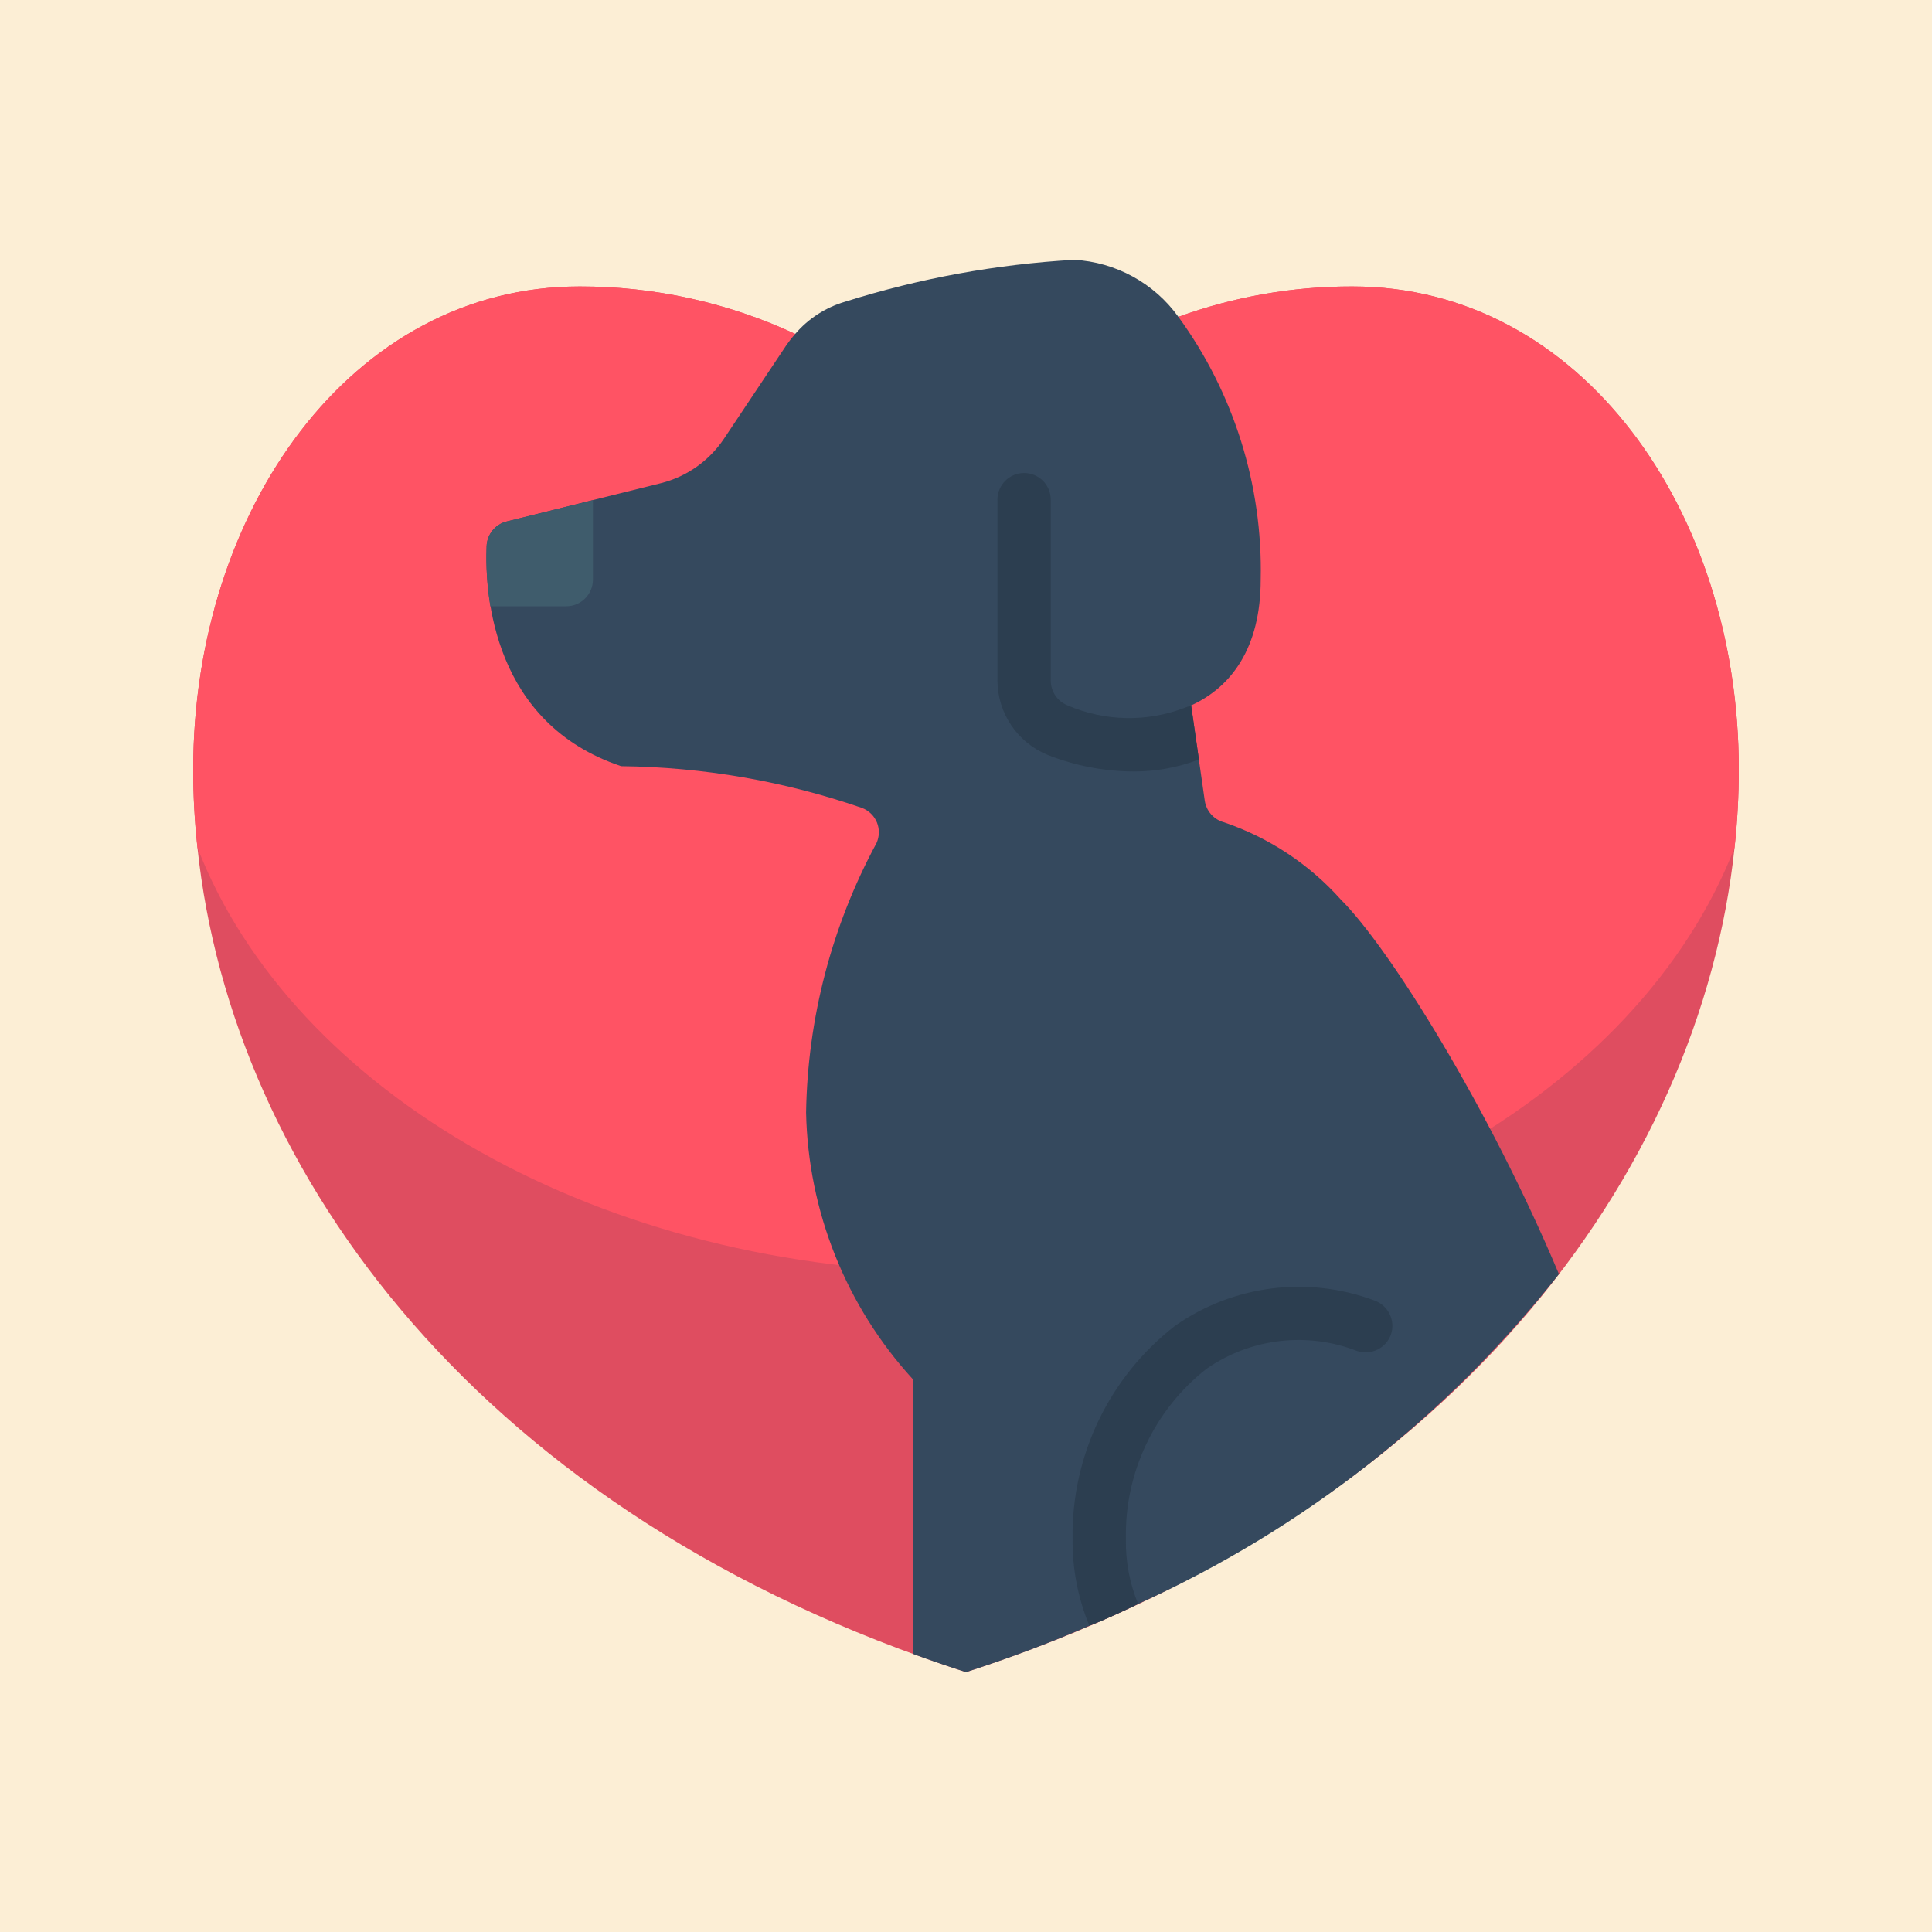
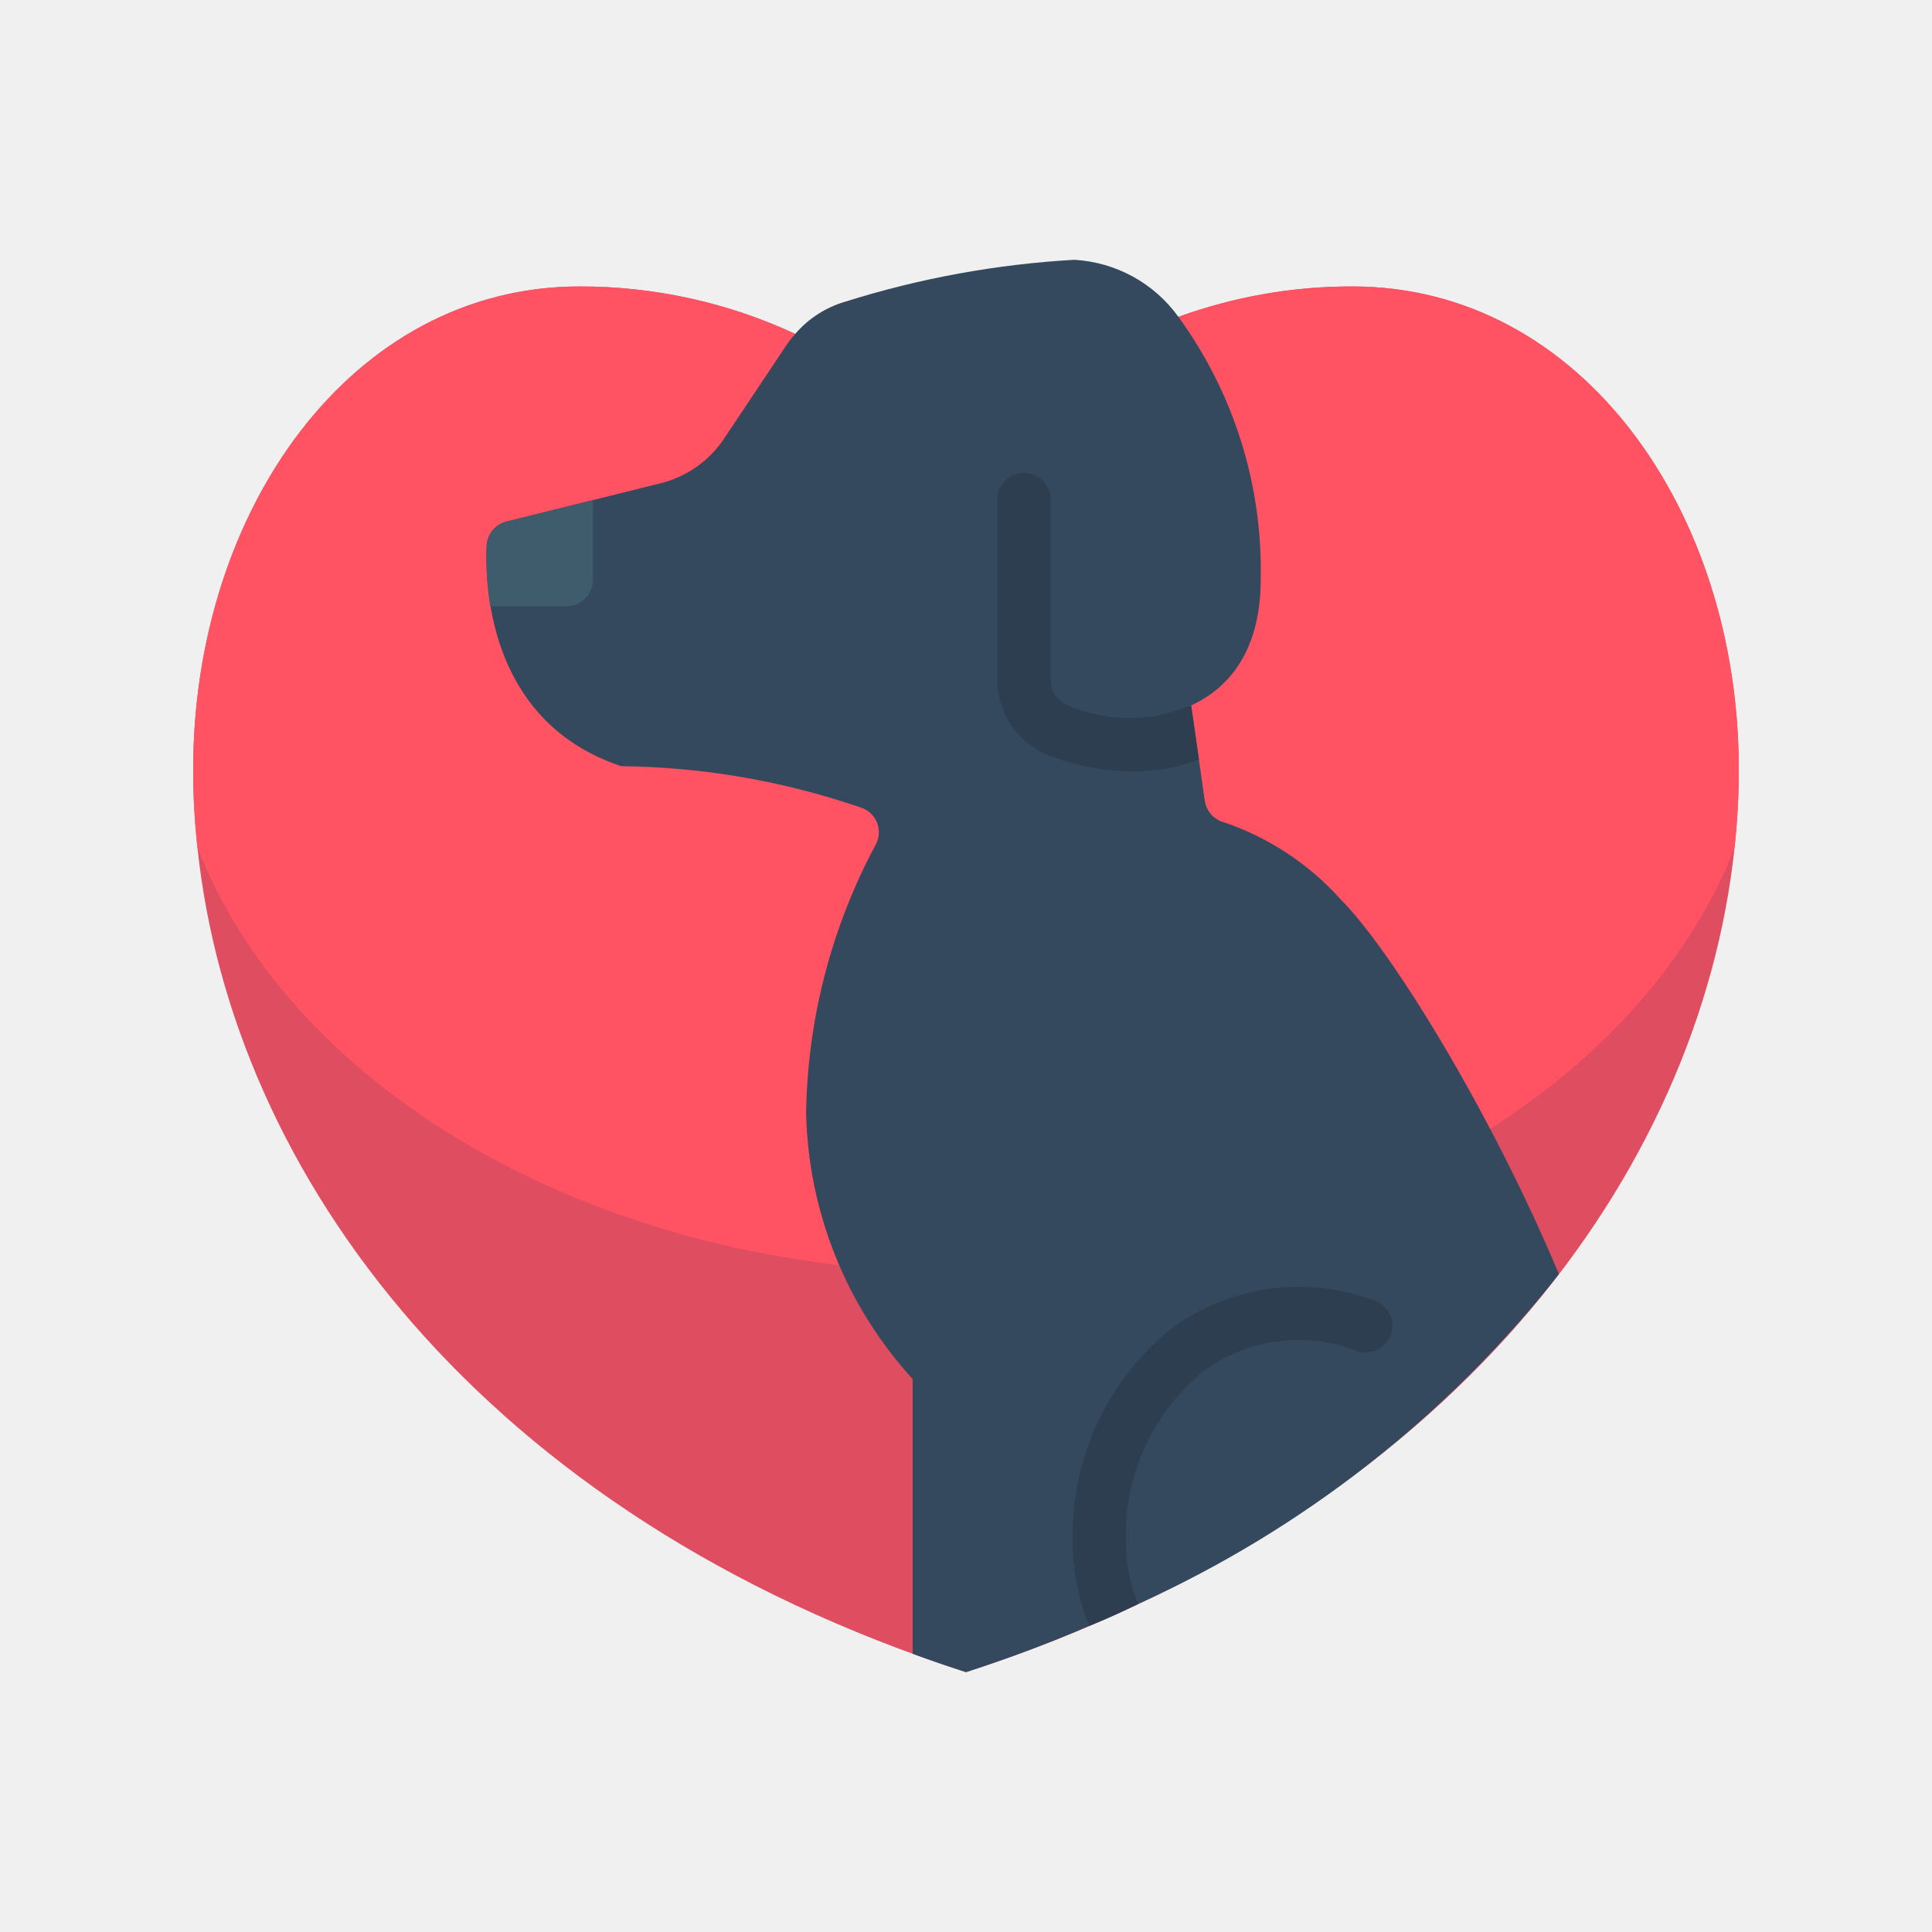
<svg xmlns="http://www.w3.org/2000/svg" width="30" height="30" viewBox="0 0 30 30" fill="none">
-   <rect width="30" height="30" fill="#FCEED5" />
+   <rect width="30" height="30" fill="" />
  <g clip-path="url(#clip0_108_1538)">
    <path d="M27 11.946C27 12.353 26.978 12.759 26.934 13.163C26.4 18.211 22.531 23.52 15 25.965C7.481 23.532 3.6 18.24 3.066 13.163C3.022 12.759 2.999 12.353 3 11.946C3 7.932 5.45 4.448 9 4.448C10.156 4.446 11.299 4.697 12.348 5.185L18.298 4.92C19.164 4.606 20.079 4.446 21 4.448C24.55 4.448 27 7.932 27 11.946Z" fill="#DF4D60" />
    <path d="M27 11.946C27 12.353 26.978 12.759 26.934 13.163C25.452 16.97 20.669 19.759 15 19.759C9.331 19.759 4.548 16.97 3.066 13.163C3.022 12.759 2.999 12.353 3 11.946C3 7.932 5.45 4.448 9 4.448C10.156 4.446 11.299 4.697 12.348 5.185L18.298 4.92C19.164 4.606 20.079 4.446 21 4.448C24.55 4.448 27 7.932 27 11.946Z" fill="#FF5364" />
    <path d="M24.207 19.784C22.473 21.991 20.231 23.749 17.673 24.906C17.425 25.026 17.172 25.142 16.916 25.245C16.308 25.51 15.666 25.75 15 25.965C14.719 25.875 14.441 25.779 14.172 25.68V21.414C13.137 20.281 12.549 18.81 12.517 17.276C12.54 15.814 12.915 14.379 13.61 13.092C13.656 12.991 13.659 12.874 13.617 12.771C13.574 12.667 13.491 12.586 13.386 12.546C12.182 12.13 10.919 11.911 9.645 11.897C7.663 11.235 7.527 9.252 7.556 8.483C7.562 8.3 7.688 8.142 7.866 8.098L10.266 7.502C10.666 7.401 11.014 7.154 11.243 6.811L12.215 5.354C12.256 5.295 12.3 5.239 12.348 5.185C12.553 4.946 12.823 4.772 13.126 4.684C14.279 4.321 15.473 4.103 16.68 4.034C17.325 4.07 17.92 4.395 18.298 4.92C19.16 6.103 19.609 7.537 19.576 9C19.576 10.059 19.121 10.668 18.497 10.953V10.961L18.616 11.793L18.707 12.43C18.73 12.594 18.849 12.728 19.01 12.77C19.705 13.007 20.328 13.418 20.818 13.966C21.583 14.727 23.127 17.214 24.207 19.784Z" fill="#35495E" />
    <path d="M18.617 11.793C18.289 11.919 17.941 11.982 17.59 11.979C17.138 11.976 16.691 11.889 16.27 11.723C15.8 11.532 15.491 11.076 15.488 10.568V7.759C15.488 7.53 15.674 7.345 15.902 7.345C16.131 7.345 16.316 7.53 16.316 7.759V10.568C16.316 10.738 16.419 10.89 16.577 10.953C17.155 11.202 17.809 11.216 18.397 10.99C18.429 10.976 18.462 10.967 18.497 10.961L18.617 11.793Z" fill="#2C3E50" />
    <path d="M21.6 20.719C21.525 20.934 21.291 21.05 21.075 20.979C20.297 20.675 19.418 20.779 18.733 21.256C17.925 21.892 17.462 22.869 17.483 23.896C17.476 24.243 17.541 24.586 17.673 24.906C17.425 25.026 17.172 25.142 16.916 25.245C16.739 24.818 16.65 24.359 16.655 23.896C16.636 22.604 17.226 21.378 18.248 20.586C19.151 19.954 20.307 19.807 21.339 20.193C21.555 20.268 21.671 20.502 21.6 20.719Z" fill="#2C3E50" />
    <path d="M9.207 7.767V9C9.207 9.229 9.022 9.414 8.793 9.414H7.614C7.563 9.106 7.544 8.794 7.556 8.483C7.562 8.3 7.688 8.142 7.866 8.098L9.207 7.767Z" fill="#3F5C6C" />
  </g>
  <defs>
    <clipPath id="clip0_108_1538">
      <rect width="24" height="24" fill="white" transform="translate(3 3)" />
    </clipPath>
  </defs>
</svg>
